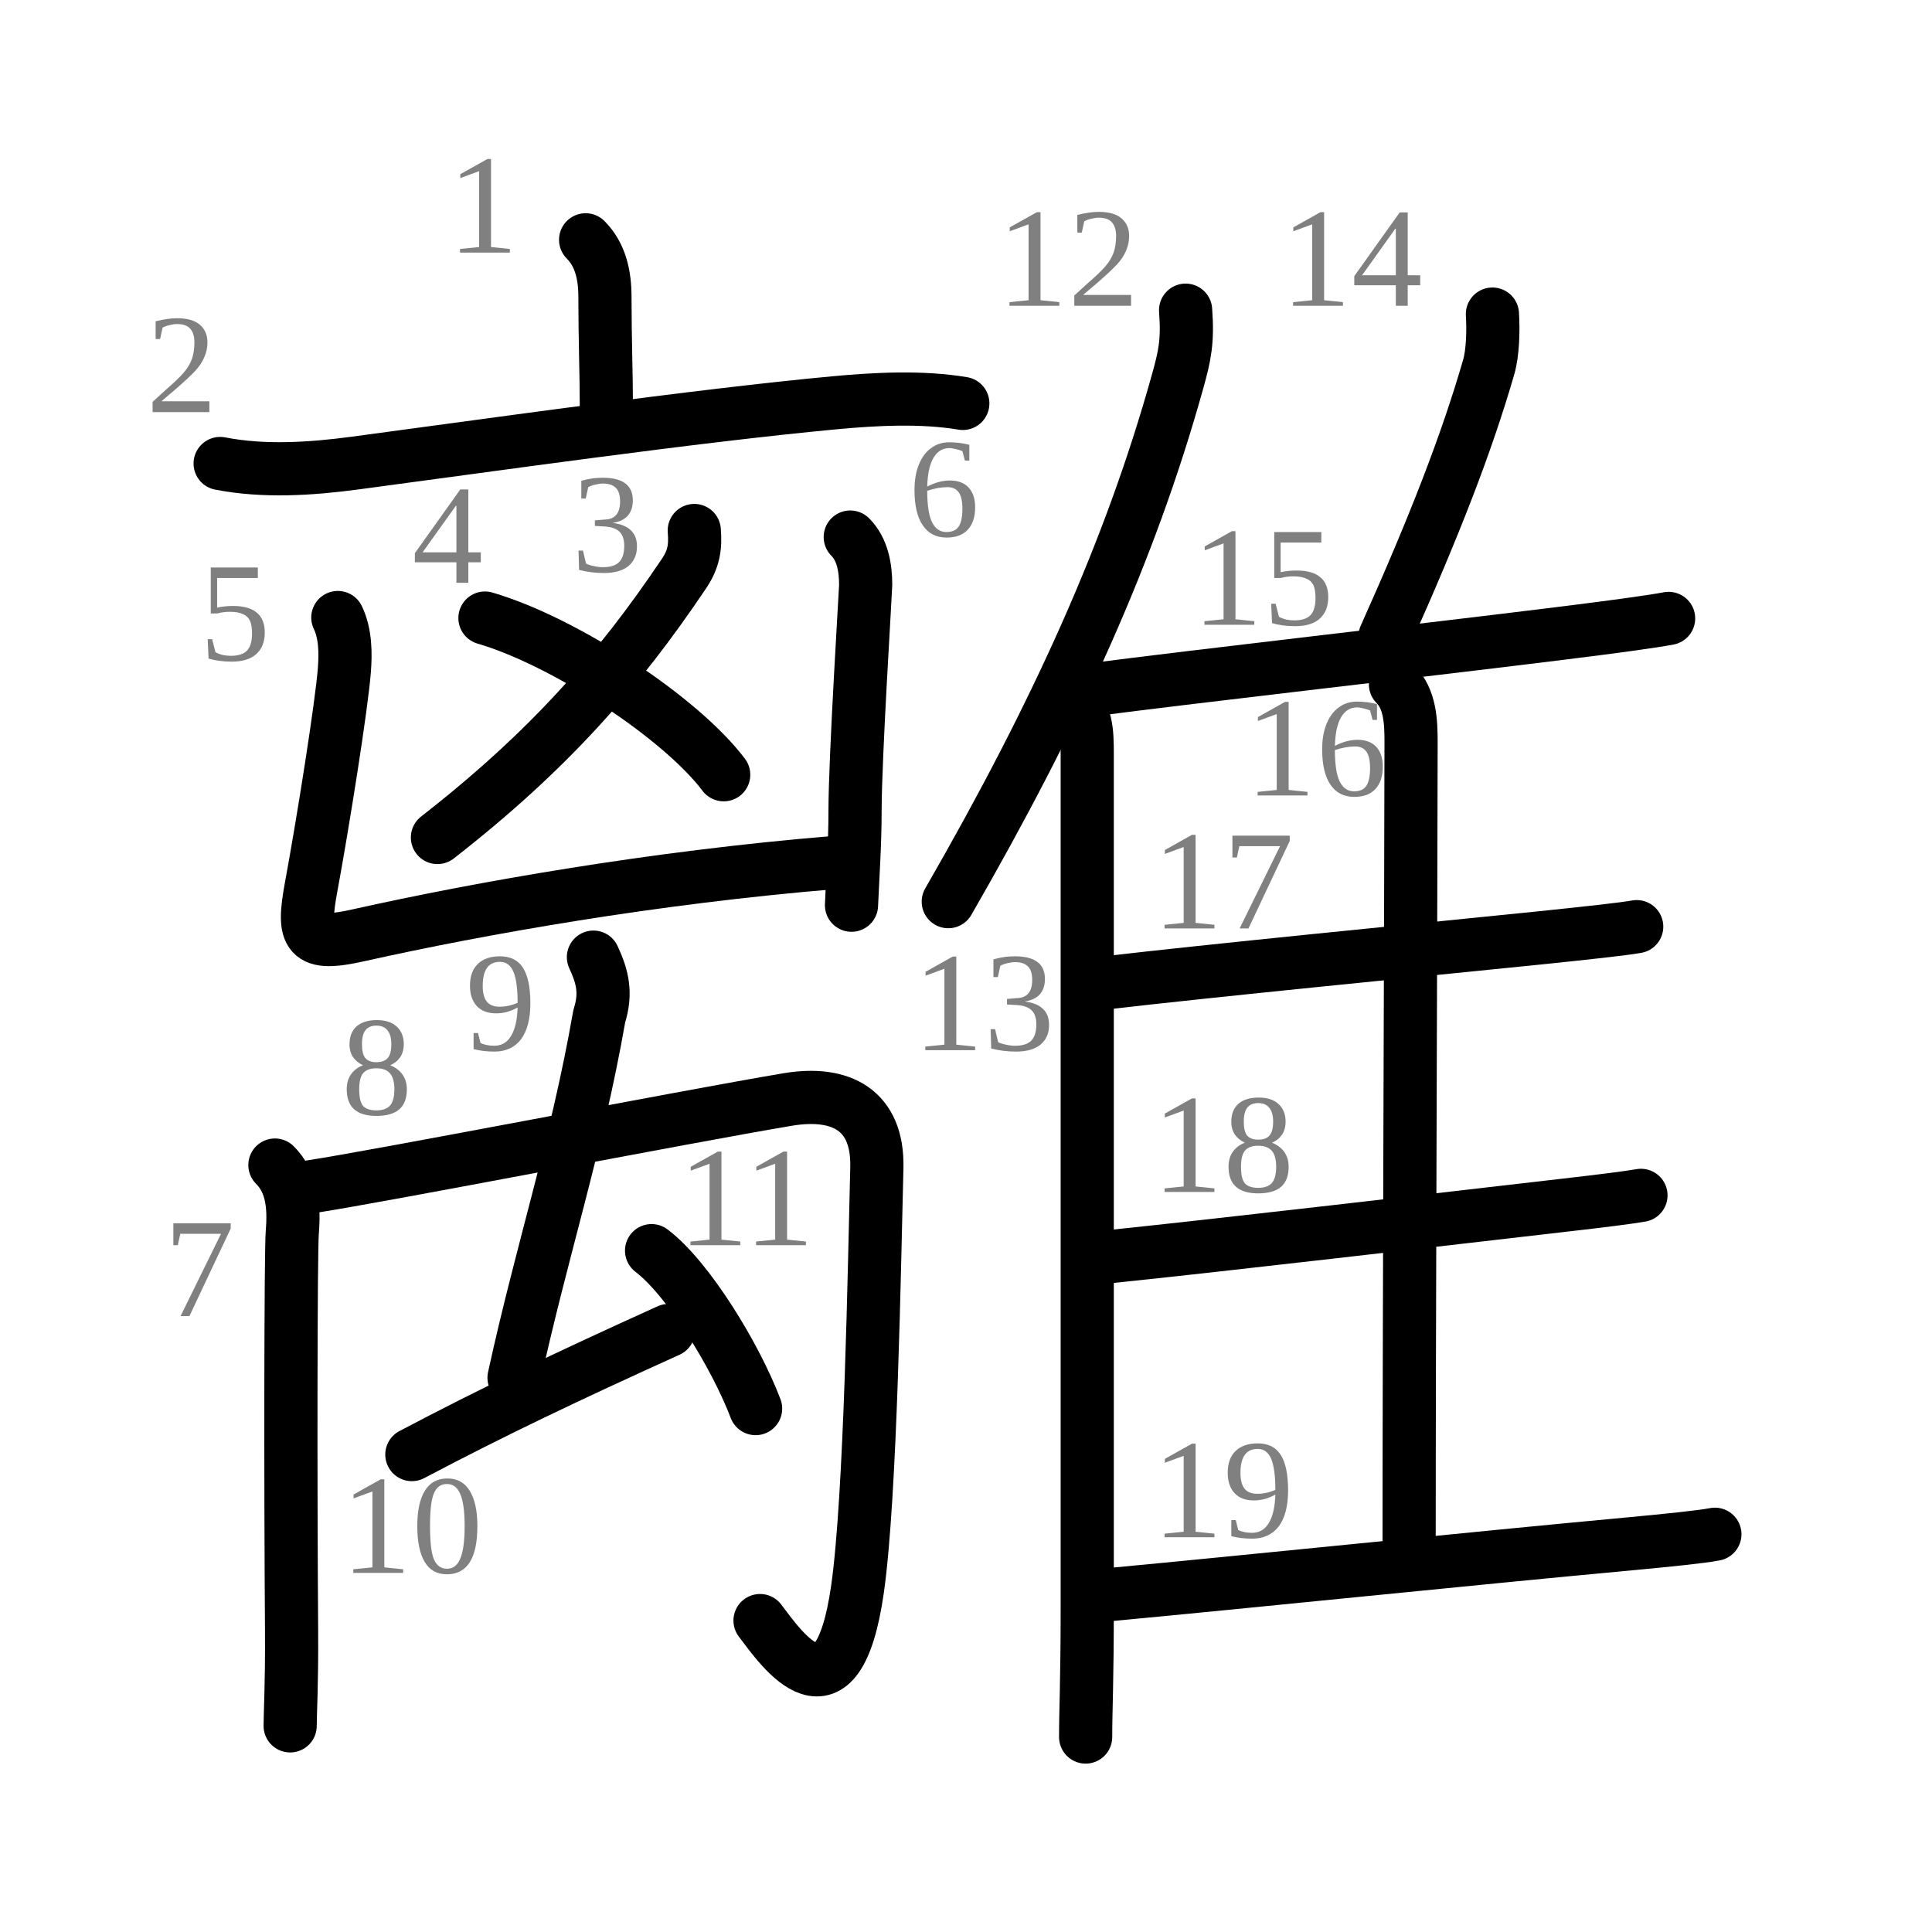
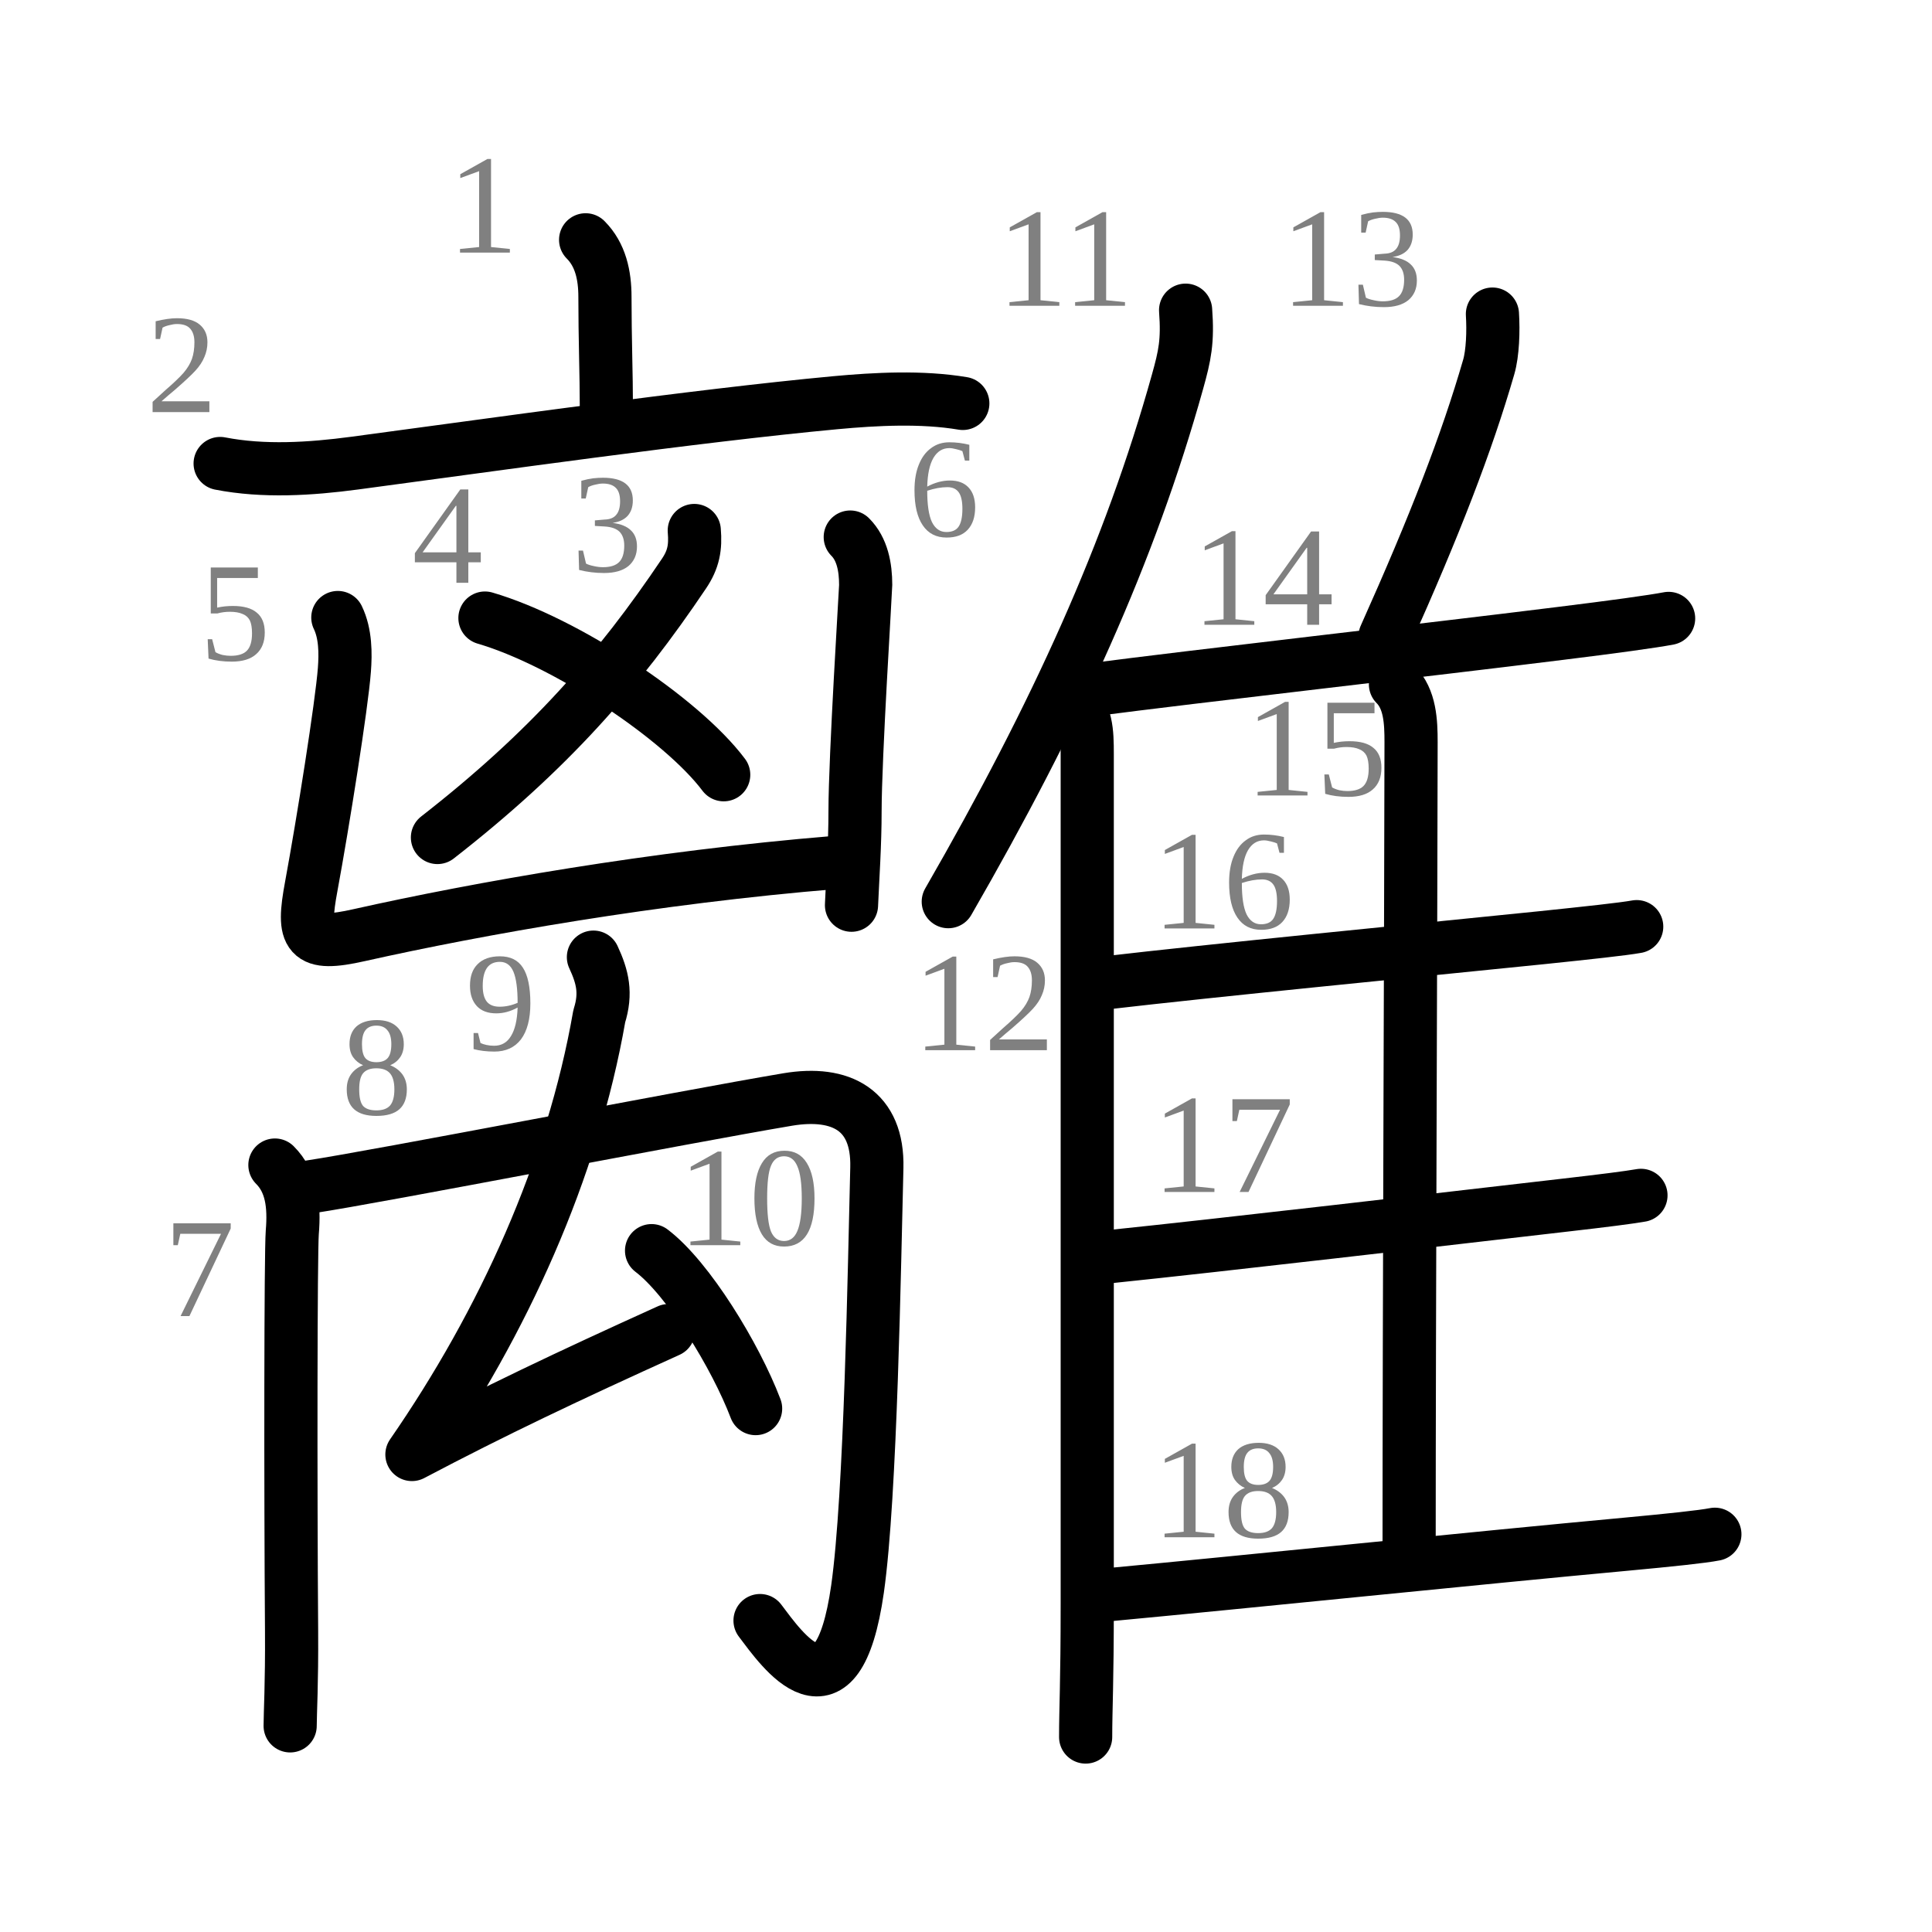
<svg xmlns="http://www.w3.org/2000/svg" xmlns:ns1="http://kanjivg.tagaini.net" width="109" height="109" viewBox="0 0 109 109">
  <g id="kvg:StrokePaths_096e2" style="fill:none;stroke:#000000;stroke-width:3;stroke-linecap:round;stroke-linejoin:round;">
    <g id="kvg:096e2" ns1:element="離">
      <g id="kvg:096e2-g1" ns1:element="离" ns1:position="left" ns1:phon="离">
        <g id="kvg:096e2-g2" ns1:element="亠">
          <path id="kvg:096e2-s1" ns1:type="㇑a" d="M 33.04,13.53 c 0.84,0.84 1.09,2 1.09,3.22 0,2.37 0.08,4.38 0.08,6.23" />
          <path id="kvg:096e2-s2" ns1:type="㇐" d="M 12.42,26.15 c 2.46,0.48 5.1,0.31 7.58,-0.02 7.52,-1 19.19,-2.67 27.13,-3.41 2.27,-0.21 4.87,-0.35 7.19,0.04" />
        </g>
        <g id="kvg:096e2-g3" ns1:element="凶">
          <g id="kvg:096e2-g4" ns1:element="乂">
            <g id="kvg:096e2-g5" ns1:element="丿">
              <path id="kvg:096e2-s3" ns1:type="㇒" d="M 39.17,29.93 c 0.08,0.95 -0.04,1.63 -0.58,2.43 -3.71,5.52 -7.65,10.01 -13.91,14.89" />
            </g>
            <path id="kvg:096e2-s4" ns1:type="㇔/㇏" d="M 27.36,34.87 c 4.55,1.33 11.09,5.67 13.47,8.84" />
          </g>
          <g id="kvg:096e2-g6" ns1:element="凵" ns1:position="kamae">
            <path id="kvg:096e2-s5" ns1:type="㇄a" d="M 19.06,34.84 c 0.44,0.91 0.44,2.03 0.37,2.95 -0.15,1.99 -1.21,8.65 -1.87,12.22 -0.53,2.84 -0.23,3.41 2.7,2.75 6.75,-1.51 16.62,-3.26 26.85,-4.1" />
            <path id="kvg:096e2-s6" ns1:type="㇑" d="M 47.97,30.3 c 0.68,0.68 0.87,1.7 0.87,2.7 0,0.28 -0.6,9.75 -0.6,12.75 0,1.89 -0.13,3.72 -0.2,5.32" />
          </g>
        </g>
        <g id="kvg:096e2-g7" ns1:element="禸" ns1:variant="true">
          <g id="kvg:096e2-g8" ns1:element="冂">
            <path id="kvg:096e2-s7" ns1:type="㇑" d="M 15.51,65.73 c 0.94,0.94 1.11,2.25 0.98,3.8 -0.09,1.14 -0.1,14.38 -0.04,22.47 0.02,3 -0.08,4.67 -0.08,5.37" />
            <path id="kvg:096e2-s8" ns1:type="㇆a" d="M 17.49,66.96 c 3.91,-0.59 21.02,-3.93 26.96,-4.93 3,-0.5 5.1,0.6 5.02,3.85 -0.14,5.43 -0.34,18.49 -1.09,23.77 -1.14,7.96 -4.26,3.42 -5.5,1.78" />
          </g>
-           <path id="kvg:096e2-s9" ns1:type="㇒" d="M 33.48,54 c 0.52,1.12 0.74,2.03 0.33,3.33 -1.288,7.366 -3.231,13.167 -4.809,20.401" />
-           <path id="kvg:096e2-s10" ns1:type="㇀/㇐" d="M 23.236,82.064 c 4.65,-2.45 8.744,-4.399 14.484,-6.999" />
-           <path id="kvg:096e2-s11" ns1:type="㇔" d="M 36.76,70.56 c 2.07,1.57 4.74,5.94 5.87,8.91" />
+           <path id="kvg:096e2-s9" ns1:type="㇜" d="M33.48,54C34,55.12 34.22,56.03 33.81,57.33C32.3,66 28.4,74.6 23.24,82.06C27.89,79.61 31.98,77.67 37.72,75.07" />
+           <path id="kvg:096e2-s10" ns1:type="㇔" d="M 36.76,70.56 c 2.07,1.57 4.74,5.94 5.87,8.91" />
        </g>
      </g>
      <g id="kvg:096e2-g9" ns1:element="隹" ns1:position="right" ns1:radical="general">
        <g id="kvg:096e2-g10" ns1:element="亻" ns1:variant="true" ns1:original="人">
-           <path id="kvg:096e2-s12" ns1:type="㇒" d="M 66.89,17.5 c 0.13,1.75 -0.04,2.55 -0.46,4.05 -2.67,9.57 -6.81,18.7 -12.93,29.32" />
-           <path id="kvg:096e2-s13" ns1:type="㇑" d="M 60.44,39.43 c 0.87,0.87 0.9,1.82 0.9,3.13 0,9.03 0,39.94 0,47.94 0,4.5 -0.09,5.88 -0.09,7.5" />
+           <path id="kvg:096e2-s11" ns1:type="㇒" d="M 66.89,17.5 c 0.13,1.75 -0.04,2.55 -0.46,4.05 -2.67,9.57 -6.81,18.7 -12.93,29.32" />
+           <path id="kvg:096e2-s12" ns1:type="㇑" d="M 60.44,39.43 c 0.87,0.87 0.9,1.82 0.9,3.13 0,9.03 0,39.94 0,47.94 0,4.5 -0.09,5.88 -0.09,7.5" />
        </g>
-         <path id="kvg:096e2-s14" ns1:type="㇒" d="M 84.2,17.72 c 0.06,0.95 0.02,2.2 -0.21,2.99 -1.24,4.28 -3.03,8.91 -5.85,15.2" />
-         <path id="kvg:096e2-s15" ns1:type="㇐b" d="M 61.41,38.94 C 67.77,38.11 80.3,36.7 88,35.74 c 3,-0.37 5.26,-0.68 6.14,-0.85" />
-         <path id="kvg:096e2-s16" ns1:type="㇑a" d="M 78.73,38.61 c 0.83,0.83 0.88,2.11 0.88,3.26 C 79.6,50.98 79.5,74.72 79.5,87" />
-         <path id="kvg:096e2-s17" ns1:type="㇐b" d="M 62.39,55.45 c 5.99,-0.7 17.35,-1.81 24.62,-2.55 2.59,-0.27 4.55,-0.48 5.33,-0.62" />
-         <path id="kvg:096e2-s18" ns1:type="㇐b" d="M 62.68,70.89 c 6.2,-0.64 18.68,-2.1 25.71,-2.91 2.01,-0.23 3.51,-0.42 4.19,-0.54" />
-         <path id="kvg:096e2-s19" ns1:type="㇐b" d="M 62.55,89.97 c 7.7,-0.72 20.75,-2.07 29.2,-2.85 2.47,-0.23 4.29,-0.42 5,-0.56" />
+         <path id="kvg:096e2-s13" ns1:type="㇒" d="M 84.2,17.72 c 0.06,0.95 0.02,2.2 -0.21,2.99 -1.24,4.28 -3.03,8.91 -5.85,15.2" />
+         <path id="kvg:096e2-s14" ns1:type="㇐b" d="M 61.41,38.94 C 67.77,38.11 80.3,36.7 88,35.74 c 3,-0.37 5.26,-0.68 6.14,-0.85" />
+         <path id="kvg:096e2-s15" ns1:type="㇑a" d="M 78.73,38.61 c 0.83,0.83 0.88,2.11 0.88,3.26 C 79.6,50.98 79.5,74.72 79.5,87" />
+         <path id="kvg:096e2-s16" ns1:type="㇐b" d="M 62.39,55.45 c 5.99,-0.7 17.35,-1.81 24.62,-2.55 2.59,-0.27 4.55,-0.48 5.33,-0.62" />
+         <path id="kvg:096e2-s17" ns1:type="㇐b" d="M 62.68,70.89 c 6.2,-0.64 18.68,-2.1 25.71,-2.91 2.01,-0.23 3.51,-0.42 4.19,-0.54" />
+         <path id="kvg:096e2-s18" ns1:type="㇐b" d="M 62.55,89.97 c 7.7,-0.72 20.75,-2.07 29.2,-2.85 2.47,-0.23 4.29,-0.42 5,-0.56" />
      </g>
    </g>
  </g>
  <g id="kvg:StrokeNumbers_096e2" style="font-size:8;fill:#808080">
    <text transform="matrix(1 0 0 1 25.25 14.25)">1</text>
    <text transform="matrix(1 0 0 1 8.25 23.25)">2</text>
    <text transform="matrix(1 0 0 1 32.25 32.25)">3</text>
    <text transform="matrix(1 0 0 1 23.25 32.88)">4</text>
    <text transform="matrix(1 0 0 1 11.25 37.25)">5</text>
    <text transform="matrix(1 0 0 1 51.25 30.25)">6</text>
    <text transform="matrix(1 0 0 1 9.25 74.25)">7</text>
    <text transform="matrix(1 0 0 1 19.25 62.88)">8</text>
    <text transform="matrix(1 0 0 1 26.25 59.25)">9</text>
-     <text transform="matrix(1 0 0 1 19.23 88.74)">10</text>
-     <text transform="matrix(1 0 0 1 38.25 70.25)">11</text>
-     <text transform="matrix(1 0 0 1 56.25 17.25)">12</text>
-     <text transform="matrix(1 0 0 1 51.50 59.25)">13</text>
-     <text transform="matrix(1 0 0 1 72.25 17.25)">14</text>
-     <text transform="matrix(1 0 0 1 67.25 35.25)">15</text>
-     <text transform="matrix(1 0 0 1 70.25 44.88)">16</text>
-     <text transform="matrix(1 0 0 1 65.00 52.38)">17</text>
-     <text transform="matrix(1 0 0 1 65.00 67.25)">18</text>
-     <text transform="matrix(1 0 0 1 65.00 86.73)">19</text>
+     <text transform="matrix(1 0 0 1 38.25 70.25)">10</text>
+     <text transform="matrix(1 0 0 1 56.25 17.25)">11</text>
+     <text transform="matrix(1 0 0 1 51.50 59.25)">12</text>
+     <text transform="matrix(1 0 0 1 72.25 17.25)">13</text>
+     <text transform="matrix(1 0 0 1 67.25 35.25)">14</text>
+     <text transform="matrix(1 0 0 1 70.25 44.88)">15</text>
+     <text transform="matrix(1 0 0 1 65.00 52.38)">16</text>
+     <text transform="matrix(1 0 0 1 65.00 67.25)">17</text>
+     <text transform="matrix(1 0 0 1 65.00 86.73)">18</text>
  </g>
</svg>
